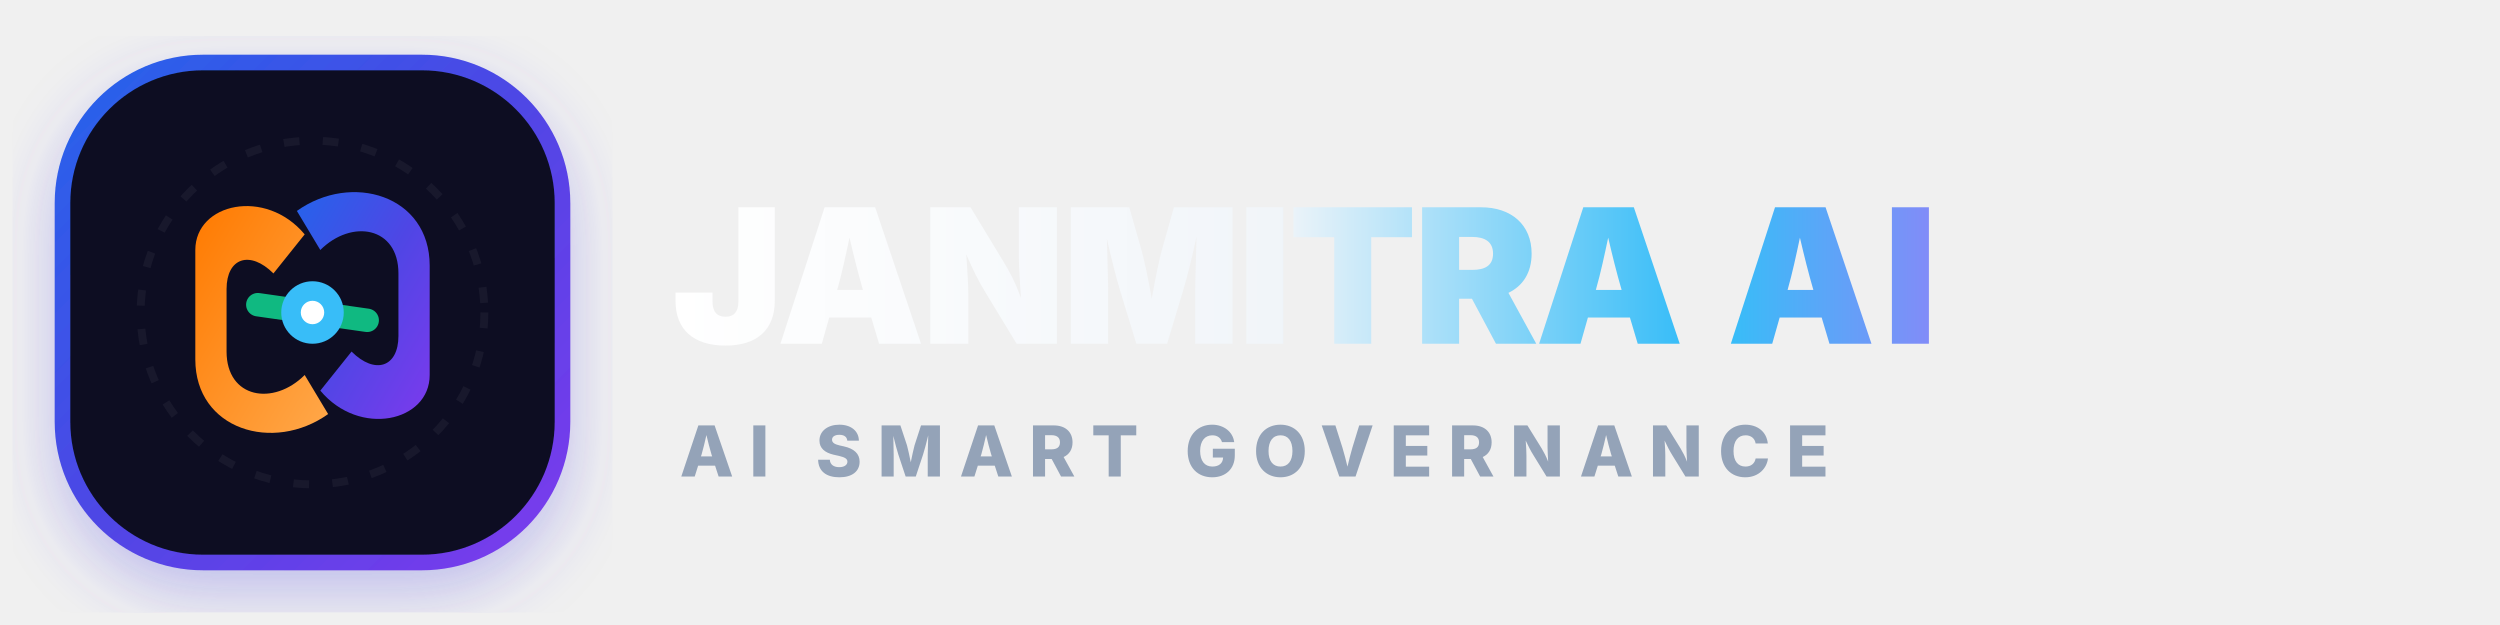
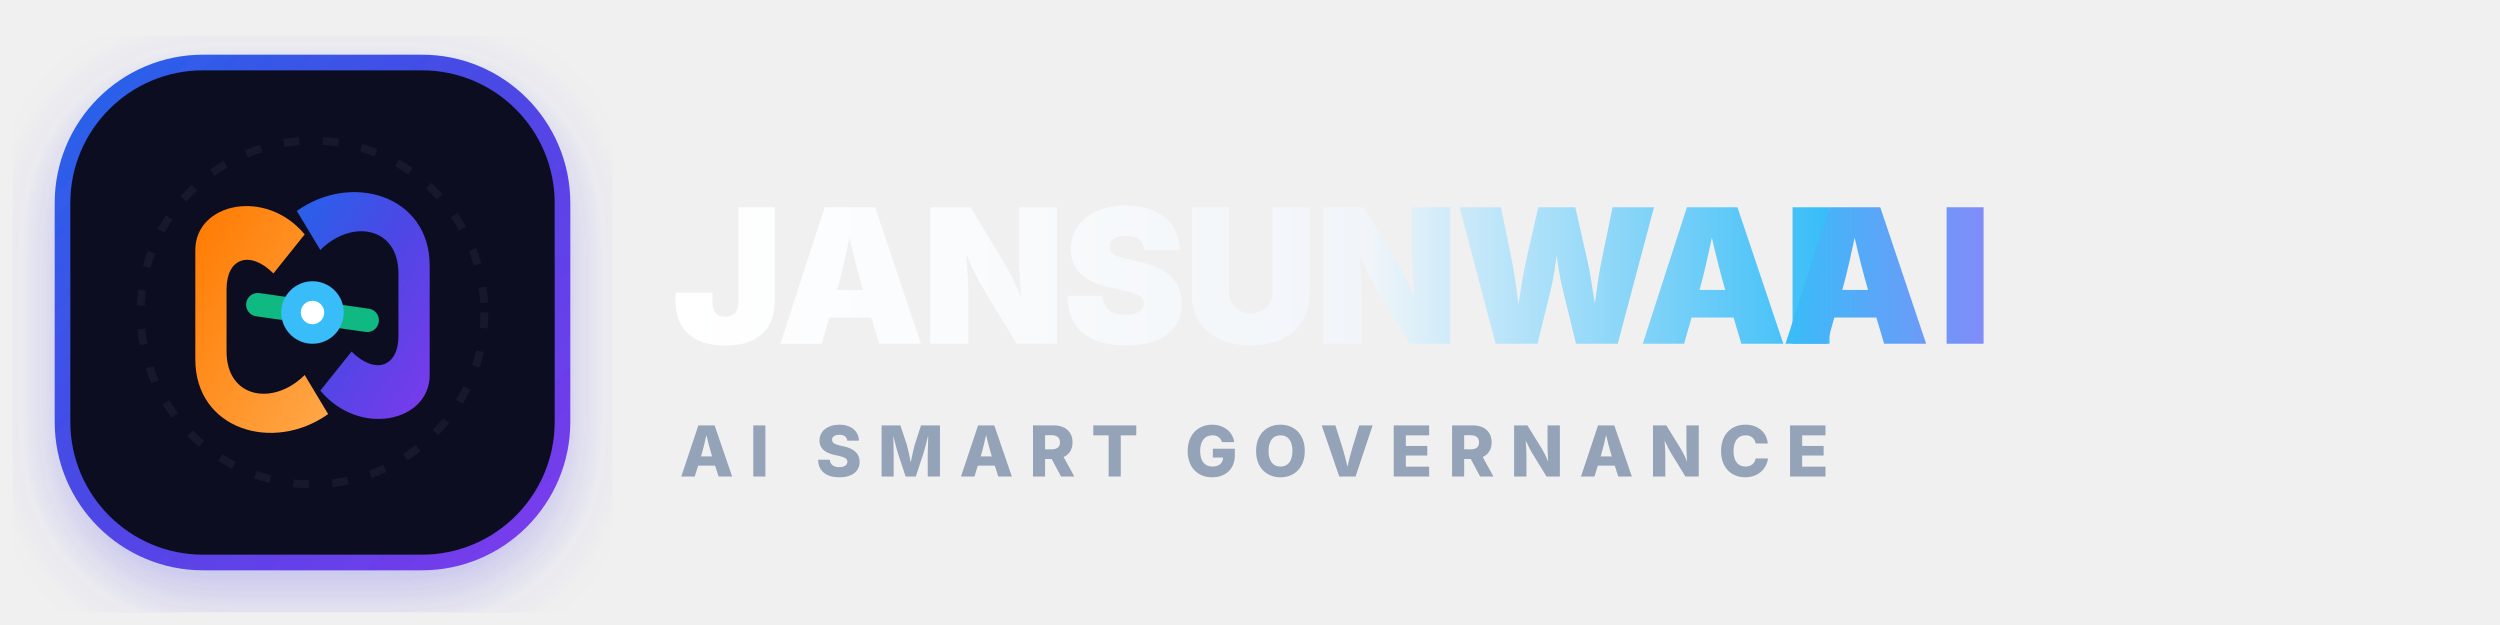
<svg xmlns="http://www.w3.org/2000/svg" viewBox="0 0 320 80" fill="none">
  <defs>
    <linearGradient id="jmSaffronLogo" x1="0%" y1="0%" x2="100%" y2="100%">
      <stop offset="0%" stop-color="#FF7A00" />
      <stop offset="100%" stop-color="#FFA84A" />
    </linearGradient>
    <linearGradient id="jmBlueLogo" x1="0%" y1="0%" x2="100%" y2="100%">
      <stop offset="0%" stop-color="#2563EB" />
      <stop offset="50%" stop-color="#4F46E5" />
      <stop offset="100%" stop-color="#7C3AED" />
    </linearGradient>
    <linearGradient id="jmTextGrad" x1="0%" y1="0%" x2="100%" y2="0%">
      <stop offset="0%" stop-color="#FFFFFF" />
      <stop offset="60%" stop-color="#F1F5F9" />
      <stop offset="100%" stop-color="#38BDF8" />
    </linearGradient>
    <linearGradient id="jmAIGrad" x1="0%" y1="0%" x2="100%" y2="0%">
      <stop offset="0%" stop-color="#38BDF8" />
      <stop offset="100%" stop-color="#818CF8" />
    </linearGradient>
    <filter id="logoShadow" x="-10%" y="-10%" width="120%" height="120%">
      <feDropShadow dx="0" dy="3" stdDeviation="4" flood-color="#4F46E5" flood-opacity="0.3" />
    </filter>
  </defs>
  <g transform="translate(8, 8)">
    <rect x="0" y="0" width="64" height="64" rx="18" fill="#0C1024" stroke="url(#jmBlueLogo)" stroke-width="2" filter="url(#logoShadow)" />
    <circle cx="32" cy="32" r="22" stroke="white" stroke-opacity="0.05" stroke-width="1" stroke-dasharray="2 3" />
    <path d="M 17 24 C 17 18, 26 16, 31 22 L 27 27 C 24 24, 21 25, 21 29 L 21 37 C 21 43, 27 44, 31 40 L 34 45 C 27 50, 17 47, 17 38 Z" fill="url(#jmSaffronLogo)" />
    <path d="M 47 40 C 47 46, 38 48, 33 42 L 37 37 C 40 40, 43 39, 43 35 L 43 27 C 43 21, 37 20, 33 24 L 30 19 C 37 14, 47 17, 47 26 Z" fill="url(#jmBlueLogo)" />
    <path d="M 25 31 L 39 33" stroke="#10B981" stroke-width="3" stroke-linecap="round" />
    <circle cx="32" cy="32" r="4" fill="#38BDF8" />
    <circle cx="32" cy="32" r="1.5" fill="#FFFFFF" />
  </g>
  <g transform="translate(86, 20)">
-     <text x="0" y="24" font-family="system-ui, -apple-system, sans-serif" font-size="24" font-weight="900" letter-spacing="-0.02em" fill="url(#jmTextGrad)">JANMITRA</text>
-     <text x="135" y="24" font-family="system-ui, -apple-system, sans-serif" font-size="24" font-weight="900" letter-spacing="0.04em" fill="url(#jmAIGrad)"> AI</text>
+     <text x="0" y="24" font-family="system-ui, -apple-system, sans-serif" font-size="24" font-weight="900" letter-spacing="-0.02em" fill="url(#jmTextGrad)">JANSUNWAI</text>
+     <text x="142" y="24" font-family="system-ui, -apple-system, sans-serif" font-size="24" font-weight="900" letter-spacing="0.04em" fill="url(#jmAIGrad)"> AI</text>
    <text x="1" y="41" font-family="system-ui, -apple-system, sans-serif" font-size="9" font-weight="800" letter-spacing="0.22em" fill="#94A3B8">AI SMART GOVERNANCE</text>
  </g>
</svg>
